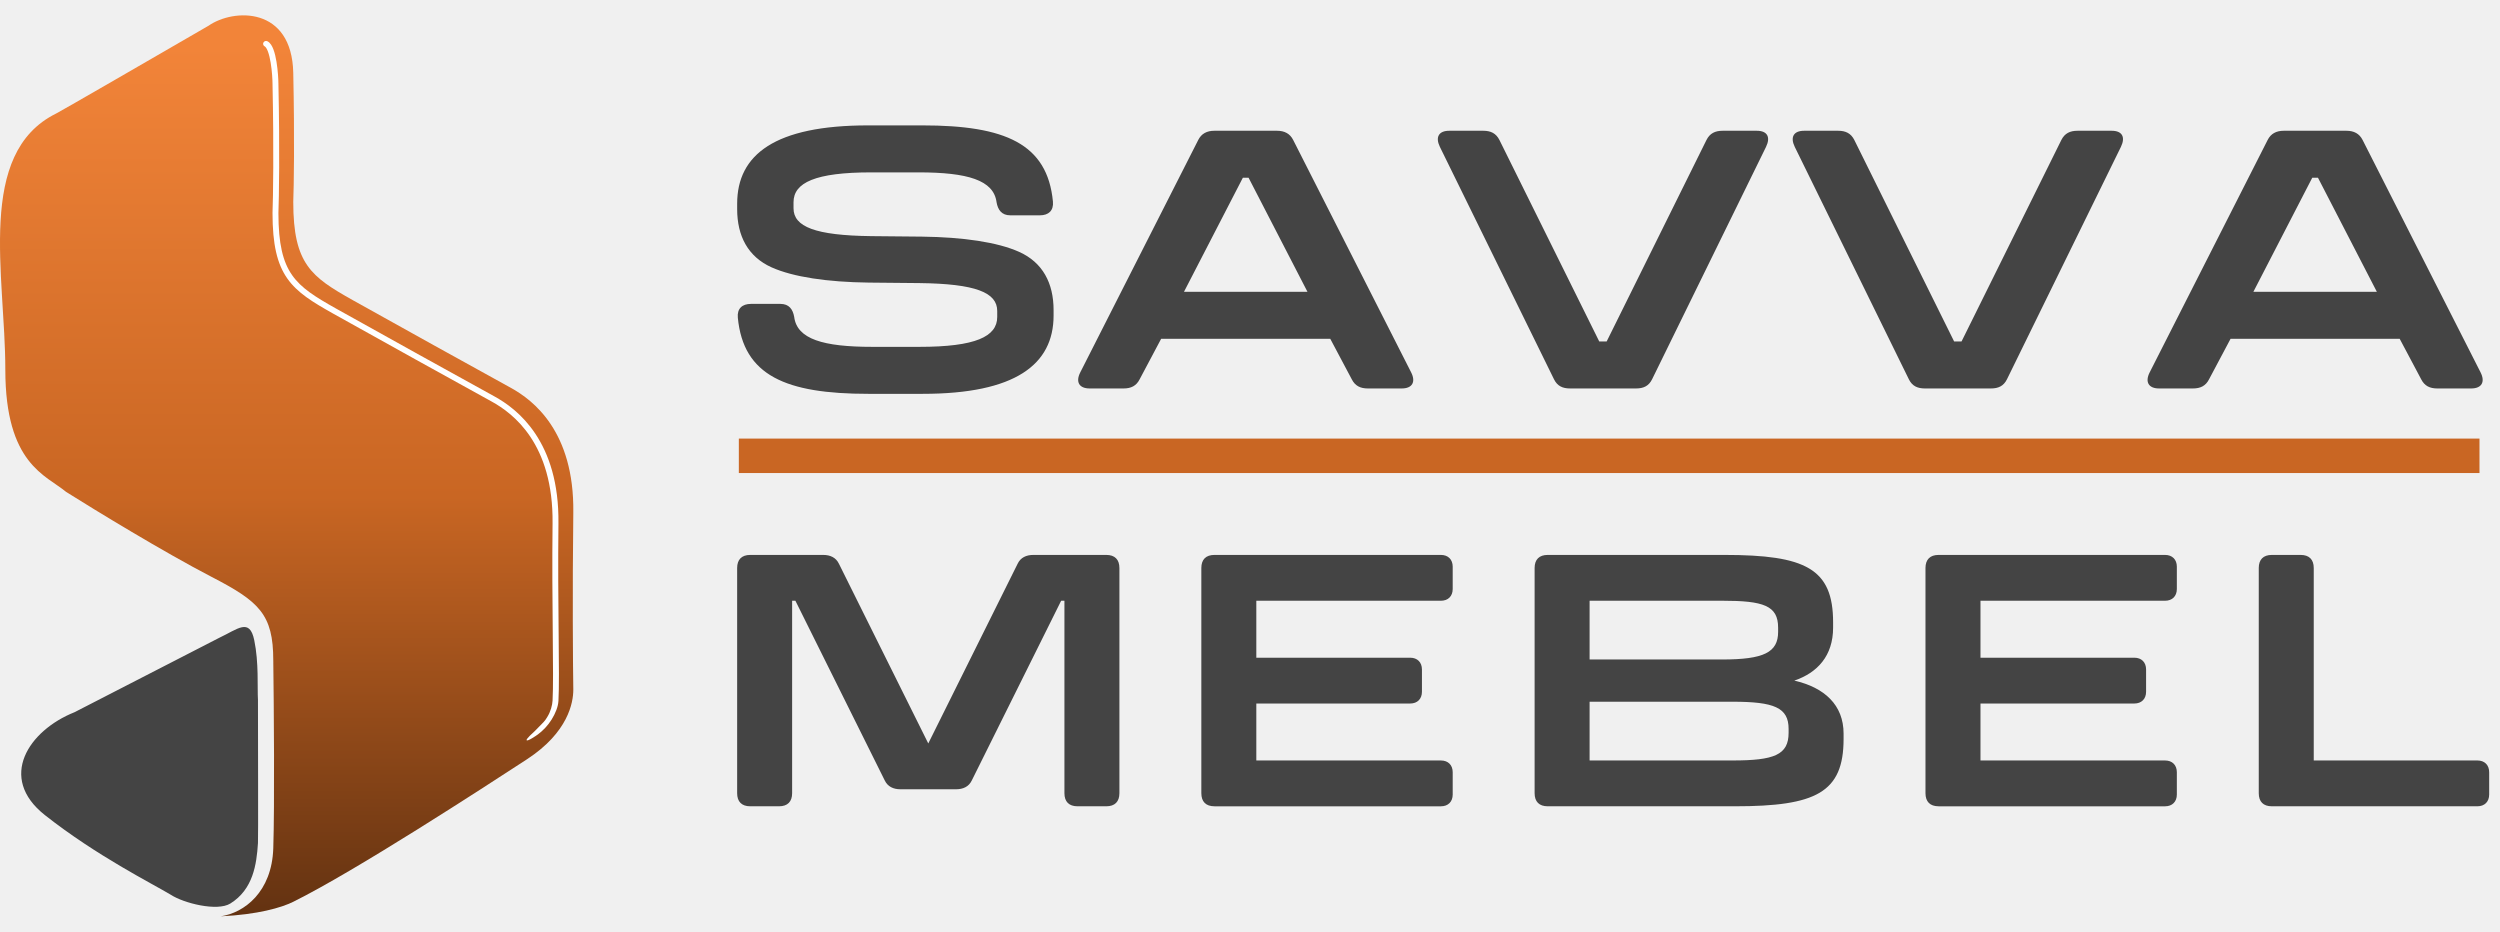
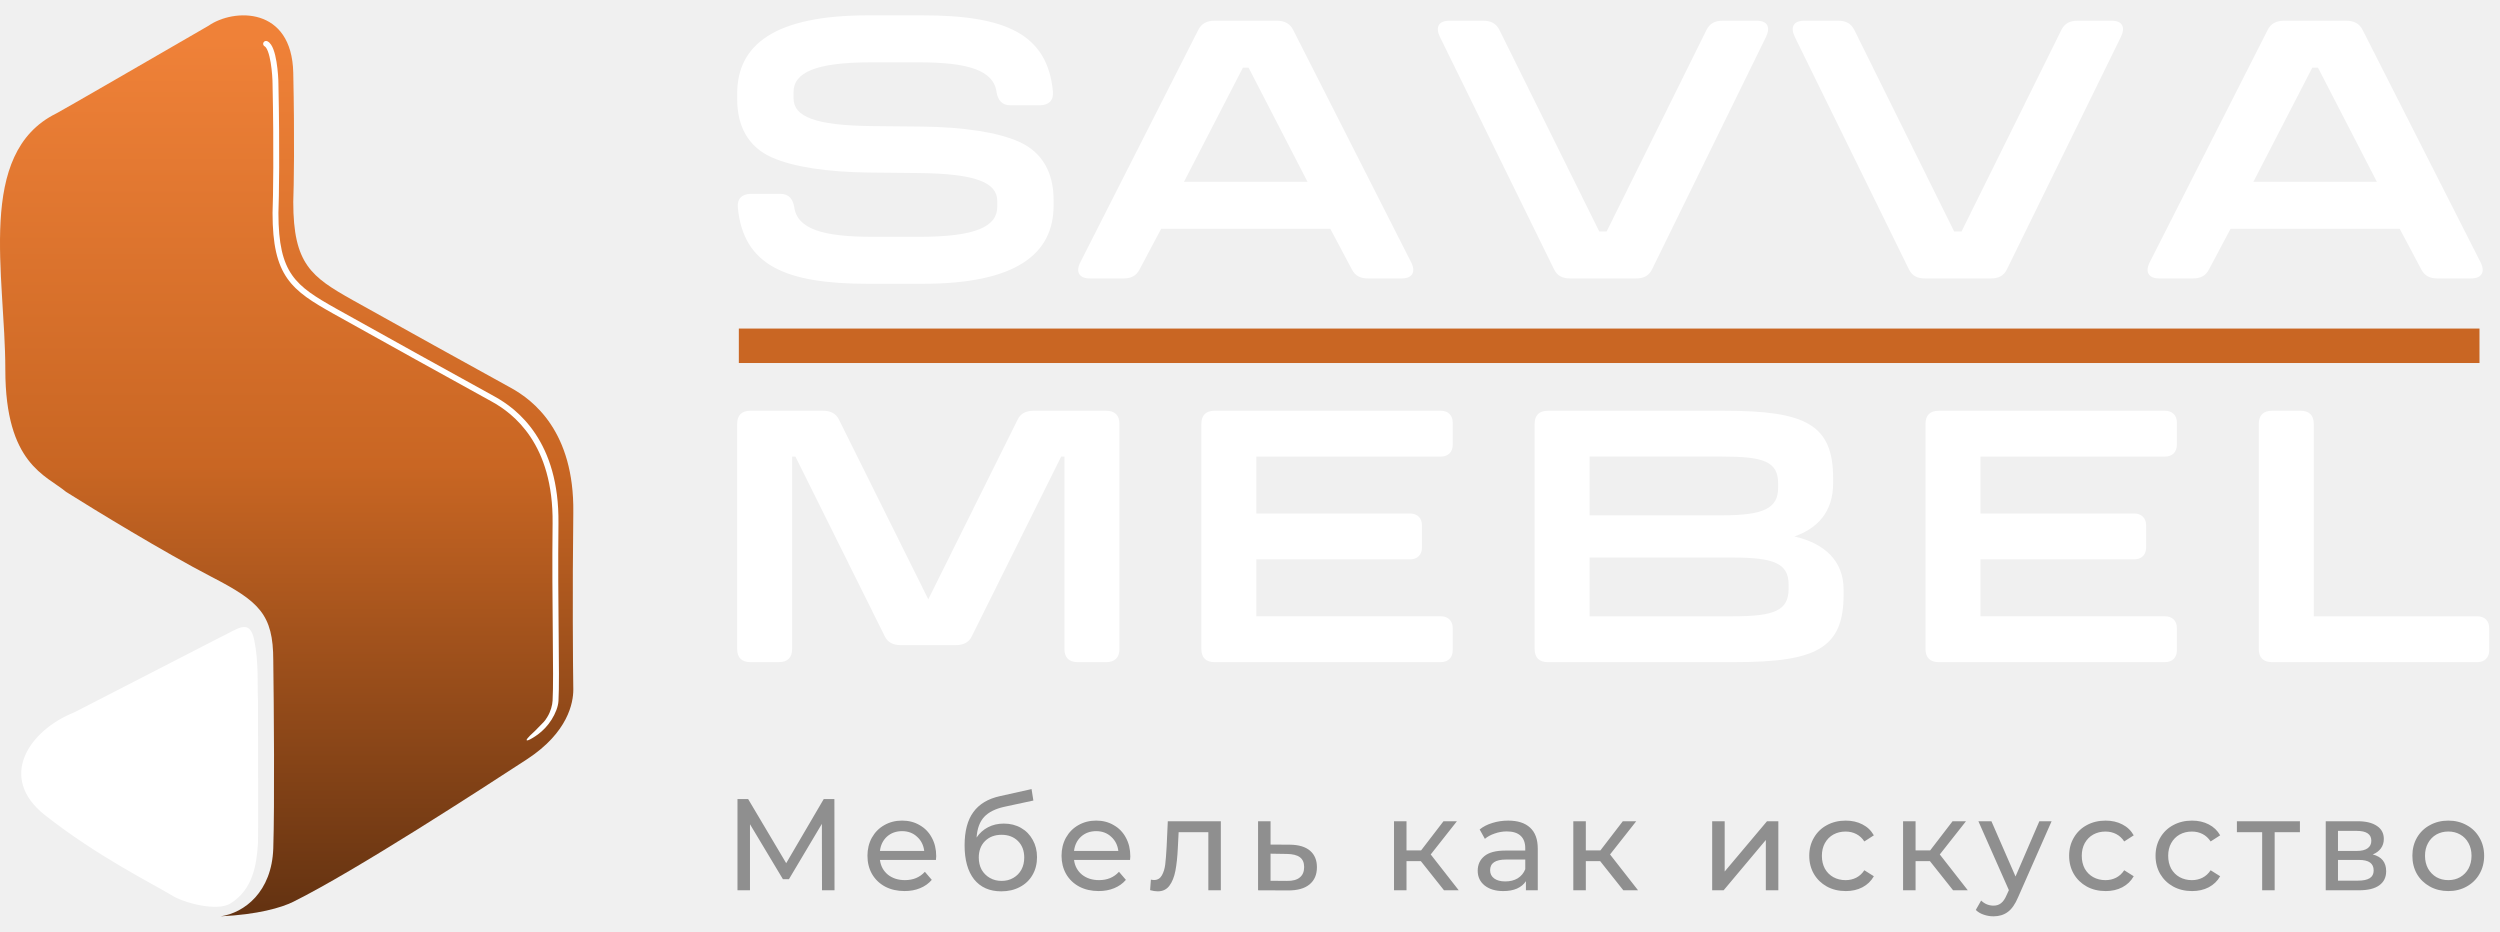
<svg xmlns="http://www.w3.org/2000/svg" width="161" height="60" fill="none">
  <path fill="url(#a)" d="M13.432 1.656C10.287 3.478 3.922 7.159 3.619 7.309-1.566 9.871.344 17.73.343 23.81c-0 6.08 2.619 6.786 3.92 7.872 1.844 1.161 6.297 3.879 9.358 5.466 3.061 1.587 3.978 2.396 3.978 5.391.038 2.858.091 9.277 0 12.092-.091 2.815-1.869 4.156-3.384 4.38 2.375-.112 3.905-.555 4.672-.936 4.043-2.009 12.243-7.35 14.977-9.13l.064-.042c2.667-1.737 2.993-3.662 2.993-4.492-.025-1.635-.061-6.207 0-11.419.061-5.211-2.586-7.223-4.016-8.012-2.286-1.26-7.524-4.156-10.192-5.653-2.667-1.498-3.827-2.321-3.827-6.327.038-.986.091-4.028 0-8.311-.091-4.283-3.839-4.156-5.456-3.032Z" />
-   <path fill="#fff" fill-rule="evenodd" d="M16.965 2.74c.047-.092.161-.13.254-.084.101.05.178.133.238.222.061.09.111.197.154.312.086.229.149.508.195.789.092.56.123 1.155.124 1.426.091 4.279.038 7.323 0 8.317 0 1.987.289 3.148.88 3.994.595.853 1.512 1.414 2.851 2.166 2.667 1.497 7.904 4.392 10.19 5.652.731.403 1.777 1.121 2.632 2.408.856 1.287 1.512 3.131 1.481 5.77-.03 2.603-.007 5.048.012 7.047l.001.052c.019 1.97.034 3.51-.013 4.327-.021.38-.199.814-.44 1.201-.242.39-.56.718-.886.96-.084.062-.657.457-.72.374-.063-.083.459-.524.53-.599.644-.674.573-.54.796-.898.224-.361.325-.765.341-1.059.045-.805.031-2.337.012-4.327l-0-.029c-.019-1.999-.042-4.447-.012-7.055.03-2.572-.609-4.341-1.419-5.56-.811-1.22-1.803-1.902-2.5-2.286-2.286-1.26-7.525-4.156-10.193-5.654-1.328-.746-2.324-1.345-2.976-2.279-.656-.94-.947-2.194-.947-4.21v-.004l0-.004c.038-.981.091-4.02-0-8.3l-0-.002v-.002c0-.253-.03-.829-.119-1.368-.045-.27-.103-.523-.176-.719-.037-.098-.075-.176-.114-.234-.04-.059-.072-.085-.092-.095-.093-.046-.132-.159-.085-.251Z" clip-rule="evenodd" />
-   <path fill="#444" d="m4.793 45.87 9.32-4.792c1.2-.562 1.958-1.31 2.261.15.303 1.46.189 3.02.239 3.856 0 2.92.023 8.851 0 9.21-.088 1.385-.317 2.986-1.781 3.894-.846.524-3.006-.025-3.827-.562-1.225-.736-4.776-2.503-8.108-5.129-3.078-2.426-1.033-5.459 1.894-6.627Zm51.129-20.507c-5.327 0-8.05-1.178-8.406-4.906-.054-.584.281-.886.843-.886h1.902c.551 0 .8.346.886.843.184 1.426 1.869 1.923 5.024 1.923h3.047c3.598 0 5.003-.659 5.003-1.923v-.389c0-1.189-1.394-1.75-5.003-1.794l-3.274-.032c-2.647-.032-4.862-.357-6.256-.983-1.513-.681-2.215-2.01-2.215-3.749v-.346c0-3.166 2.431-5.046 8.428-5.046h3.501c5.327 0 8.05 1.178 8.407 4.906.054.584-.281.886-.843.886h-1.902c-.551 0-.8-.346-.886-.843-.184-1.426-1.869-1.923-5.024-1.923H56.106c-3.598 0-5.003.659-5.003 1.923v.389c0 1.189 1.394 1.75 5.003 1.794l3.274.032c2.647.032 4.862.357 6.256.983 1.513.681 2.215 2.01 2.215 3.749v.346c0 3.166-2.474 5.046-8.428 5.046h-3.501Zm14.253-.346c-.681 0-.918-.421-.605-1.037l7.596-14.965c.205-.411.562-.594 1.037-.594h4.041c.475 0 .832.184 1.037.594l7.596 14.965c.313.616.076 1.037-.605 1.037h-2.183c-.475 0-.821-.162-1.037-.594l-1.383-2.604H74.778l-1.383 2.604c-.216.432-.562.594-1.037.594h-2.183Zm6.073-6.224h7.953l-3.793-7.348h-.367l-3.793 7.348Zm24.865 6.224c-.475 0-.821-.151-1.037-.594L92.728 9.458c-.302-.627-.076-1.037.605-1.037h2.193c.475 0 .821.162 1.037.594l6.429 12.977h.476l6.429-12.977c.216-.432.562-.594 1.037-.594h2.205c.68 0 .897.411.594 1.037l-7.337 14.965c-.216.443-.562.594-1.037.594h-4.247Zm22.854 0c-.476 0-.822-.151-1.038-.594l-7.347-14.965c-.303-.627-.076-1.037.605-1.037h2.193c.476 0 .821.162 1.038.594l6.429 12.977h.475l6.429-12.977c.216-.432.562-.594 1.038-.594h2.204c.681 0 .897.411.594 1.037L129.25 24.423c-.216.443-.561.594-1.037.594h-4.246Zm15.078 0c-.681 0-.919-.421-.605-1.037l7.596-14.965c.205-.411.562-.594 1.037-.594h4.041c.476 0 .832.184 1.038.594l7.596 14.965c.313.616.075 1.037-.605 1.037h-2.183c-.475 0-.821-.162-1.037-.594l-1.383-2.604h-10.892l-1.383 2.604c-.216.432-.562.594-1.038.594h-2.182Zm6.072-6.224h7.953l-3.793-7.348h-.367l-3.793 7.348ZM47.472 36.58c0-.548.295-.843.843-.843h4.7c.453 0 .822.169 1.012.569l5.754 11.572 5.754-11.572c.19-.401.559-.569 1.012-.569h4.7c.548 0 .843.295.843.843v14.502c0 .548-.295.843-.843.843h-1.855c-.548 0-.843-.295-.843-.843V38.688h-.211l-5.754 11.572c-.19.401-.559.569-1.012.569h-3.583c-.453 0-.822-.169-1.012-.569L51.224 38.688h-.211v12.394c0 .548-.295.843-.843.843h-1.855c-.548 0-.843-.295-.843-.843V36.58Zm30.737 15.345c-.548 0-.843-.295-.843-.843V36.58c0-.548.295-.843.843-.843h14.586c.464 0 .759.295.759.759v1.433c0 .464-.295.759-.759.759h-11.888v3.668h9.907c.464 0 .759.295.759.759v1.433c0 .464-.295.759-.759.759h-9.907v3.668h11.888c.464 0 .759.295.759.759v1.433c0 .464-.295.759-.759.759h-14.586Zm21.463 0c-.548 0-.843-.295-.843-.843V36.58c0-.548.295-.843.843-.843h11.382c5.228 0 6.998.885 6.998 4.342v.337c0 1.823-1.012 2.909-2.498 3.415 1.94.443 3.173 1.57 3.173 3.415v.337c0 3.457-1.771 4.342-6.998 4.342H99.672Zm11.909-2.951c2.677 0 3.605-.358 3.605-1.781v-.253c0-1.37-.928-1.749-3.605-1.749h-9.211v3.784h9.211Zm-.674-6.503c2.677 0 3.604-.453 3.604-1.781v-.264c0-1.423-.927-1.739-3.604-1.739h-8.537v3.784h8.537Zm13.938 9.454c-.548 0-.844-.295-.844-.843V36.58c0-.548.296-.843.844-.843h14.586c.463 0 .758.295.758.759v1.433c0 .464-.295.759-.758.759h-11.888v3.668h9.906c.464 0 .759.295.759.759v1.433c0 .464-.295.759-.759.759h-9.906v3.668h11.888c.463 0 .758.295.758.759v1.433c0 .464-.295.759-.758.759h-14.586Zm21.462 0c-.548 0-.843-.295-.843-.843V36.58c0-.548.295-.843.843-.843h1.855c.548 0 .843.295.843.843v12.394h10.539c.464 0 .759.295.759.759v1.433c0 .464-.295.759-.759.759h-13.237Z" />
-   <path fill="#C96623" fill-rule="evenodd" d="M159.679 30.464H47.581v-2.219H159.679v2.219Z" clip-rule="evenodd" />
+   <path fill="#fff" fill-rule="evenodd" d="M16.965 2.74c.047-.092.161-.13.254-.084.101.05.178.133.238.222.061.09.111.197.154.312.086.229.149.508.195.789.093.56.124 1.155.124 1.426.091 4.279.038 7.323 0 8.317 0 1.987.289 3.148.88 3.994.595.853 1.512 1.414 2.851 2.166 2.667 1.497 7.904 4.392 10.191 5.652.731.403 1.777 1.121 2.632 2.408.856 1.287 1.512 3.131 1.481 5.77-.03 2.603-.007 5.048.012 7.047l.001.052c.019 1.97.034 3.51-.012 4.327-.021.38-.2.814-.44 1.201-.242.39-.56.718-.886.96-.084.062-.657.457-.72.374-.063-.083.459-.524.53-.599.644-.674.573-.54.796-.898.224-.361.325-.765.341-1.059.045-.805.031-2.337.012-4.327l-0-.029c-.019-1.999-.042-4.447-.012-7.055.03-2.572-.608-4.341-1.419-5.56-.811-1.22-1.803-1.902-2.5-2.286-2.286-1.26-7.525-4.156-10.193-5.654-1.328-.746-2.324-1.345-2.976-2.279-.656-.94-.947-2.194-.947-4.21v-.004l0-.004c.038-.981.091-4.02-0-8.3v-.004c0-.253-.03-.829-.119-1.368-.045-.27-.103-.523-.176-.719-.037-.098-.075-.176-.114-.234-.04-.059-.072-.085-.092-.095-.094-.046-.132-.159-.085-.251Z" clip-rule="evenodd" />
+   <path fill="#fff" d="m4.794 45.87 9.32-4.792c1.2-.562 1.958-1.31 2.261.15.303 1.46.189 3.02.239 3.856 0 2.92.023 8.851 0 9.21-.088 1.385-.317 2.986-1.781 3.894-.846.524-3.006-.025-3.827-.562-1.225-.736-4.776-2.503-8.108-5.129-3.078-2.426-1.033-5.459 1.894-6.627Zm51.129-27.593c-5.327 0-8.05-1.178-8.406-4.906-.054-.584.281-.886.843-.886h1.902c.551 0 .8.346.886.843.184 1.426 1.869 1.923 5.024 1.923h3.047c3.598 0 5.003-.659 5.003-1.923v-.389c0-1.188-1.394-1.75-5.003-1.794l-3.274-.033c-2.647-.032-4.862-.356-6.256-.983-1.513-.681-2.215-2.01-2.215-3.749v-.346c0-3.166 2.431-5.046 8.428-5.046h3.501c5.327 0 8.05 1.178 8.406 4.906.054.583-.281.886-.843.886h-1.902c-.551 0-.8-.346-.886-.843-.184-1.426-1.869-1.923-5.024-1.923h-3.047c-3.598 0-5.003.659-5.003 1.923v.389c0 1.189 1.394 1.75 5.003 1.794l3.274.032c2.647.032 4.862.357 6.256.983 1.513.681 2.215 2.01 2.215 3.749v.346c0 3.166-2.474 5.046-8.428 5.046h-3.501Zm14.254-.346c-.681 0-.918-.421-.605-1.037L77.167 1.929c.205-.411.562-.594 1.037-.594h4.041c.475 0 .832.184 1.037.594L90.879 16.894c.313.616.076 1.037-.605 1.037h-2.183c-.475 0-.821-.162-1.037-.594l-1.383-2.604H74.779l-1.383 2.604c-.216.432-.562.594-1.037.594h-2.183Zm6.073-6.224h7.953l-3.793-7.348h-.367l-3.793 7.348Zm24.864 6.224c-.475 0-.821-.151-1.037-.594L92.728 2.372c-.303-.627-.076-1.037.605-1.037h2.193c.475 0 .821.162 1.037.594l6.429 12.977h.476l6.429-12.977c.216-.432.562-.594 1.037-.594h2.204c.681 0 .897.411.595 1.037l-7.337 14.965c-.216.443-.562.594-1.037.594h-4.247Zm22.854 0c-.476 0-.822-.151-1.038-.594l-7.347-14.965c-.303-.627-.076-1.037.605-1.037h2.193c.476 0 .821.162 1.038.594l6.429 12.977h.475l6.429-12.977c.216-.432.562-.594 1.038-.594h2.204c.681 0 .897.411.594 1.037L129.25 17.337c-.216.443-.561.594-1.037.594h-4.246Zm15.078 0c-.681 0-.918-.421-.605-1.037l7.596-14.965c.205-.411.562-.594 1.037-.594h4.042c.475 0 .832.184 1.037.594l7.596 14.965c.313.616.076 1.037-.605 1.037h-2.183c-.475 0-.821-.162-1.037-.594l-1.383-2.604h-10.892l-1.383 2.604c-.216.432-.562.594-1.037.594h-2.183Zm6.073-6.224h7.952l-3.792-7.348h-.368l-3.792 7.348ZM47.473 27.296c0-.548.295-.843.843-.843h4.7c.453 0 .822.169 1.012.569l5.754 11.572 5.754-11.572c.19-.401.559-.569 1.012-.569h4.7c.548 0 .843.295.843.843v14.502c0 .548-.295.843-.843.843h-1.855c-.548 0-.843-.295-.843-.843V29.404h-.211l-5.754 11.572c-.19.401-.559.569-1.012.569h-3.583c-.453 0-.822-.169-1.012-.569l-5.754-11.572h-.211v12.394c0 .548-.295.843-.843.843h-1.855c-.548 0-.843-.295-.843-.843V27.296Zm30.737 15.345c-.548 0-.843-.295-.843-.843V27.296c0-.548.295-.843.843-.843h14.586c.464 0 .759.295.759.759v1.433c0 .464-.295.759-.759.759h-11.888v3.667h9.907c.464 0 .759.295.759.759v1.433c0 .464-.295.759-.759.759h-9.907v3.667h11.888c.464 0 .759.295.759.759v1.433c0 .464-.295.759-.759.759h-14.586Zm21.463 0c-.548 0-.843-.295-.843-.843V27.296c0-.548.295-.843.843-.843h11.382c5.228 0 6.998.885 6.998 4.342v.337c0 1.823-1.011 2.909-2.497 3.415 1.939.443 3.172 1.57 3.172 3.415v.337c0 3.457-1.771 4.342-6.998 4.342H99.672Zm11.909-2.951c2.677 0 3.605-.358 3.605-1.781v-.253c0-1.37-.928-1.75-3.605-1.75h-9.211v3.784h9.211Zm-.674-6.503c2.677 0 3.604-.453 3.604-1.781v-.264c0-1.423-.927-1.739-3.604-1.739h-8.537v3.784h8.537Zm13.938 9.454c-.548 0-.843-.295-.843-.843V27.296c0-.548.295-.843.843-.843h14.586c.464 0 .759.295.759.759v1.433c0 .464-.295.759-.759.759h-11.888v3.667h9.907c.463 0 .759.295.759.759v1.433c0 .464-.296.759-.759.759h-9.907v3.667h11.888c.464 0 .759.295.759.759v1.433c0 .464-.295.759-.759.759h-14.586Zm21.463 0c-.548 0-.843-.295-.843-.843V27.296c0-.548.295-.843.843-.843h1.855c.548 0 .843.295.843.843v12.394h10.539c.464 0 .759.295.759.759v1.433c0 .464-.295.759-.759.759h-13.237Z" />
+   <path fill="#8F8F8F" d="M157.672 57.385c-.441 0-.838-.098-1.191-.294-.352-.196-.629-.464-.83-.805-.196-.347-.294-.738-.294-1.174 0-.436.098-.825.294-1.166.201-.347.478-.615.83-.805.353-.196.75-.294 1.191-.294.442 0 .836.098 1.183.294.352.19.626.459.822.805.201.341.302.73.302 1.166 0 .436-.101.828-.302 1.174-.196.341-.47.61-.822.805-.347.196-.741.294-1.183.294Zm0-.705c.286 0 .54-.064.764-.193.229-.134.408-.319.537-.554.128-.24.193-.514.193-.822 0-.307-.065-.579-.193-.814-.129-.24-.308-.425-.537-.554-.224-.129-.478-.193-.764-.193-.285 0-.542.064-.771.193-.224.129-.403.313-.537.554-.129.235-.193.506-.193.814 0 .308.064.582.193.822.134.235.313.419.537.554.229.129.486.193.771.193Zm-4.867-1.653c.576.145.864.506.864 1.082 0 .392-.148.693-.444.906-.291.212-.727.319-1.309.319h-2.139v-4.446h2.064c.525 0 .936.101 1.233.302.296.196.444.475.444.839 0 .235-.064.439-.193.612-.123.168-.296.296-.52.386Zm-2.239-.227h1.208c.307 0 .539-.056.696-.168.162-.112.243-.274.243-.486 0-.425-.313-.637-.939-.637h-1.208v1.292Zm1.292 1.913c.335 0 .587-.053.754-.159.168-.106.252-.271.252-.495 0-.229-.078-.4-.235-.512-.151-.112-.391-.168-.721-.168h-1.342v1.334h1.292Zm-3.743-3.12h-1.627v3.741h-.805v-3.741h-1.627v-.705h4.059v.705Zm-6.949 3.792c-.453 0-.858-.098-1.216-.294-.353-.196-.629-.464-.831-.805-.201-.347-.302-.738-.302-1.174 0-.436.101-.825.302-1.166.202-.347.478-.615.831-.805.358-.196.763-.294 1.216-.294.403 0 .76.081 1.074.243.318.162.564.397.738.705l-.613.394c-.139-.212-.313-.372-.52-.478-.206-.106-.436-.159-.687-.159-.291 0-.554.064-.789.193-.229.129-.411.313-.545.554-.129.235-.193.506-.193.814 0 .313.064.59.193.83.134.235.316.417.545.545.235.129.498.193.789.193.251 0 .481-.053.687-.159.207-.106.381-.266.52-.478l.613.386c-.174.308-.42.545-.738.713-.314.162-.671.243-1.074.243Zm-5.565 0c-.453 0-.859-.098-1.217-.294-.352-.196-.629-.464-.83-.805-.201-.347-.302-.738-.302-1.174 0-.436.101-.825.302-1.166.201-.347.478-.615.83-.805.358-.196.764-.294 1.217-.294.402 0 .76.081 1.073.243.319.162.565.397.738.705l-.612.394c-.14-.212-.313-.372-.52-.478-.207-.106-.436-.159-.688-.159-.291 0-.553.064-.788.193-.23.129-.411.313-.546.554-.128.235-.192.506-.192.814 0 .313.064.59.192.83.135.235.316.417.546.545.235.129.497.193.788.193.252 0 .481-.053.688-.159.207-.106.38-.266.52-.478l.612.386c-.173.308-.419.545-.738.713-.313.162-.671.243-1.073.243Zm-3.478-4.497-2.156 4.89c-.19.453-.414.772-.671.956-.251.185-.556.277-.914.277-.218 0-.431-.036-.638-.109-.201-.067-.369-.168-.503-.302l.344-.604c.229.218.495.327.797.327.196 0 .358-.053.486-.159.135-.101.255-.277.361-.528l.143-.31-1.963-4.437h.839l1.552 3.557 1.534-3.557h.789Zm-7.837 2.567h-.923v1.879h-.805v-4.446h.805v1.879h.939l1.443-1.879h.864l-1.686 2.139 1.803 2.307h-.947l-1.493-1.879Zm-5.422 1.93c-.453 0-.858-.098-1.216-.294-.352-.196-.629-.464-.83-.805-.202-.347-.302-.738-.302-1.174 0-.436.1-.825.302-1.166.201-.347.478-.615.83-.805.358-.196.763-.294 1.216-.294.403 0 .761.081 1.074.243.319.162.565.397.738.705l-.612.394c-.14-.212-.313-.372-.52-.478-.207-.106-.437-.159-.688-.159-.291 0-.554.064-.789.193-.229.129-.411.313-.545.554-.128.235-.193.506-.193.814 0 .313.065.59.193.83.134.235.316.417.545.545.235.129.498.193.789.193.251 0 .481-.053.688-.159.207-.106.38-.266.52-.478l.612.386c-.173.308-.419.545-.738.713-.313.162-.671.243-1.074.243Zm-8.6-4.497h.805v3.238l2.726-3.238h.73v4.446h-.806v-3.238l-2.717 3.238h-.738v-4.446Zm-7.215 2.567h-.922v1.879h-.806v-4.446h.806v1.879h.939l1.443-1.879h.864l-1.686 2.139 1.803 2.307h-.948l-1.493-1.879Zm-5.921-2.608c.615 0 1.085.151 1.409.453.33.302.495.752.495 1.351v2.684h-.763v-.587c-.134.207-.327.366-.579.478-.246.106-.54.159-.881.159-.498 0-.897-.12-1.2-.361-.296-.24-.445-.556-.445-.948 0-.391.143-.705.428-.939.285-.24.738-.361 1.359-.361h1.275v-.159c0-.347-.101-.612-.302-.797-.201-.185-.498-.277-.889-.277-.263 0-.52.045-.772.134-.252.084-.464.199-.637.344l-.336-.604c.229-.185.503-.324.822-.419.319-.101.657-.151 1.015-.151Zm-.184 3.917c.307 0 .573-.067.797-.201.224-.14.386-.336.486-.587v-.621h-1.241c-.682 0-1.023.229-1.023.688 0 .224.087.4.26.528.173.129.414.193.721.193Zm-5.442-1.309h-.923v1.879h-.805v-4.446h.805v1.879h.939l1.443-1.879h.864l-1.686 2.139 1.803 2.307h-.948l-1.493-1.879Zm-8.429-1.057c.565.006.995.134 1.292.386.296.252.445.607.445 1.065 0 .481-.162.853-.486 1.116-.319.257-.777.383-1.376.378l-1.929-.008v-4.446h.805v1.501l1.25.008Zm-.193 2.332c.363.006.637-.067.822-.218.19-.151.285-.375.285-.671 0-.291-.092-.503-.277-.637-.179-.134-.456-.204-.83-.21l-1.057-.017v1.745l1.057.008Zm-4.258-3.842v4.446h-.805v-3.741h-1.913l-.05.99c-.028.598-.081 1.099-.159 1.502-.078.397-.207.716-.386.956-.179.24-.428.361-.747.361-.145 0-.31-.025-.495-.075l.05-.679c.073.017.14.025.201.025.224 0 .392-.098.503-.293.112-.196.184-.428.218-.696.034-.269.064-.651.092-1.149l.075-1.644h3.414Zm-5.83 2.249c0 .061-.006.143-.017.243h-3.607c.05.392.221.707.512.948.296.235.663.352 1.099.352.531 0 .959-.179 1.283-.537l.445.52c-.201.235-.453.414-.755.537-.296.123-.629.184-.998.184-.47 0-.886-.095-1.25-.285-.363-.196-.646-.467-.847-.814-.196-.347-.294-.738-.294-1.174 0-.431.095-.819.285-1.166.196-.347.461-.615.797-.805.341-.196.724-.294 1.149-.294.425 0 .802.098 1.132.294.336.19.596.459.78.805.19.347.285.744.285 1.191Zm-2.198-1.611c-.386 0-.71.117-.973.352-.257.235-.408.542-.453.923h2.852c-.045-.375-.199-.679-.461-.914-.257-.24-.579-.361-.965-.361Zm-5.949-.487c.414 0 .783.092 1.107.277.324.184.576.442.755.772.184.324.277.696.277 1.116 0 .43-.098.814-.294 1.149-.19.33-.461.587-.814.772-.347.184-.744.277-1.191.277-.755 0-1.339-.257-1.753-.772-.408-.52-.612-1.25-.612-2.189 0-.911.187-1.625.562-2.139.375-.52.948-.864 1.72-1.032l2.03-.453.117.738-1.871.403c-.582.129-1.015.347-1.3.654-.285.308-.447.749-.486 1.325.19-.285.436-.506.738-.663.302-.157.64-.235 1.015-.235Zm-.143 3.691c.285 0 .537-.064.755-.193.224-.129.397-.305.52-.528.123-.229.184-.489.184-.78 0-.442-.134-.797-.403-1.065-.268-.268-.621-.403-1.057-.403-.436 0-.791.134-1.065.403-.268.268-.403.624-.403 1.065 0 .291.061.551.184.78.129.224.305.4.528.528.224.129.475.193.755.193Zm-4.21-1.593c0 .061-.006.143-.017.243h-3.607c.05.392.221.707.512.948.296.235.663.352 1.099.352.531 0 .959-.179 1.283-.537l.445.52c-.201.235-.453.414-.755.537-.296.123-.629.184-.998.184-.47 0-.886-.095-1.25-.285-.363-.196-.646-.467-.847-.814-.196-.347-.293-.738-.293-1.174 0-.431.095-.819.285-1.166.196-.347.461-.615.797-.805.341-.196.724-.294 1.149-.294.425 0 .802.098 1.132.294.336.19.596.459.78.805.19.347.285.744.285 1.191Zm-2.198-1.611c-.386 0-.71.117-.973.352-.257.235-.408.542-.453.923h2.852c-.045-.375-.199-.679-.461-.914-.257-.24-.579-.361-.965-.361Zm-5.157 3.808-.008-4.278-2.122 3.565h-.386l-2.122-3.54v4.253h-.805v-5.872h.688l2.449 4.127 2.416-4.127h.688l.008 5.872h-.805Z" />
+   <path fill="#C96623" fill-rule="evenodd" d="M159.679 23.378H47.581v-2.219H159.679v2.219Z" clip-rule="evenodd" />
  <defs>
    <linearGradient id="a" x1="18.462" x2="18.462" y1=".989" y2="59.011" gradientUnits="userSpaceOnUse">
-       <stop offset=".034" stop-color="#F28439" />
-       <stop offset=".534" stop-color="#C96623" />
+       <stop offset=".029" stop-color="#EF8138" />
+       <stop offset=".5" stop-color="#C96623" />
      <stop offset="1" stop-color="#633211" />
    </linearGradient>
  </defs>
</svg>
